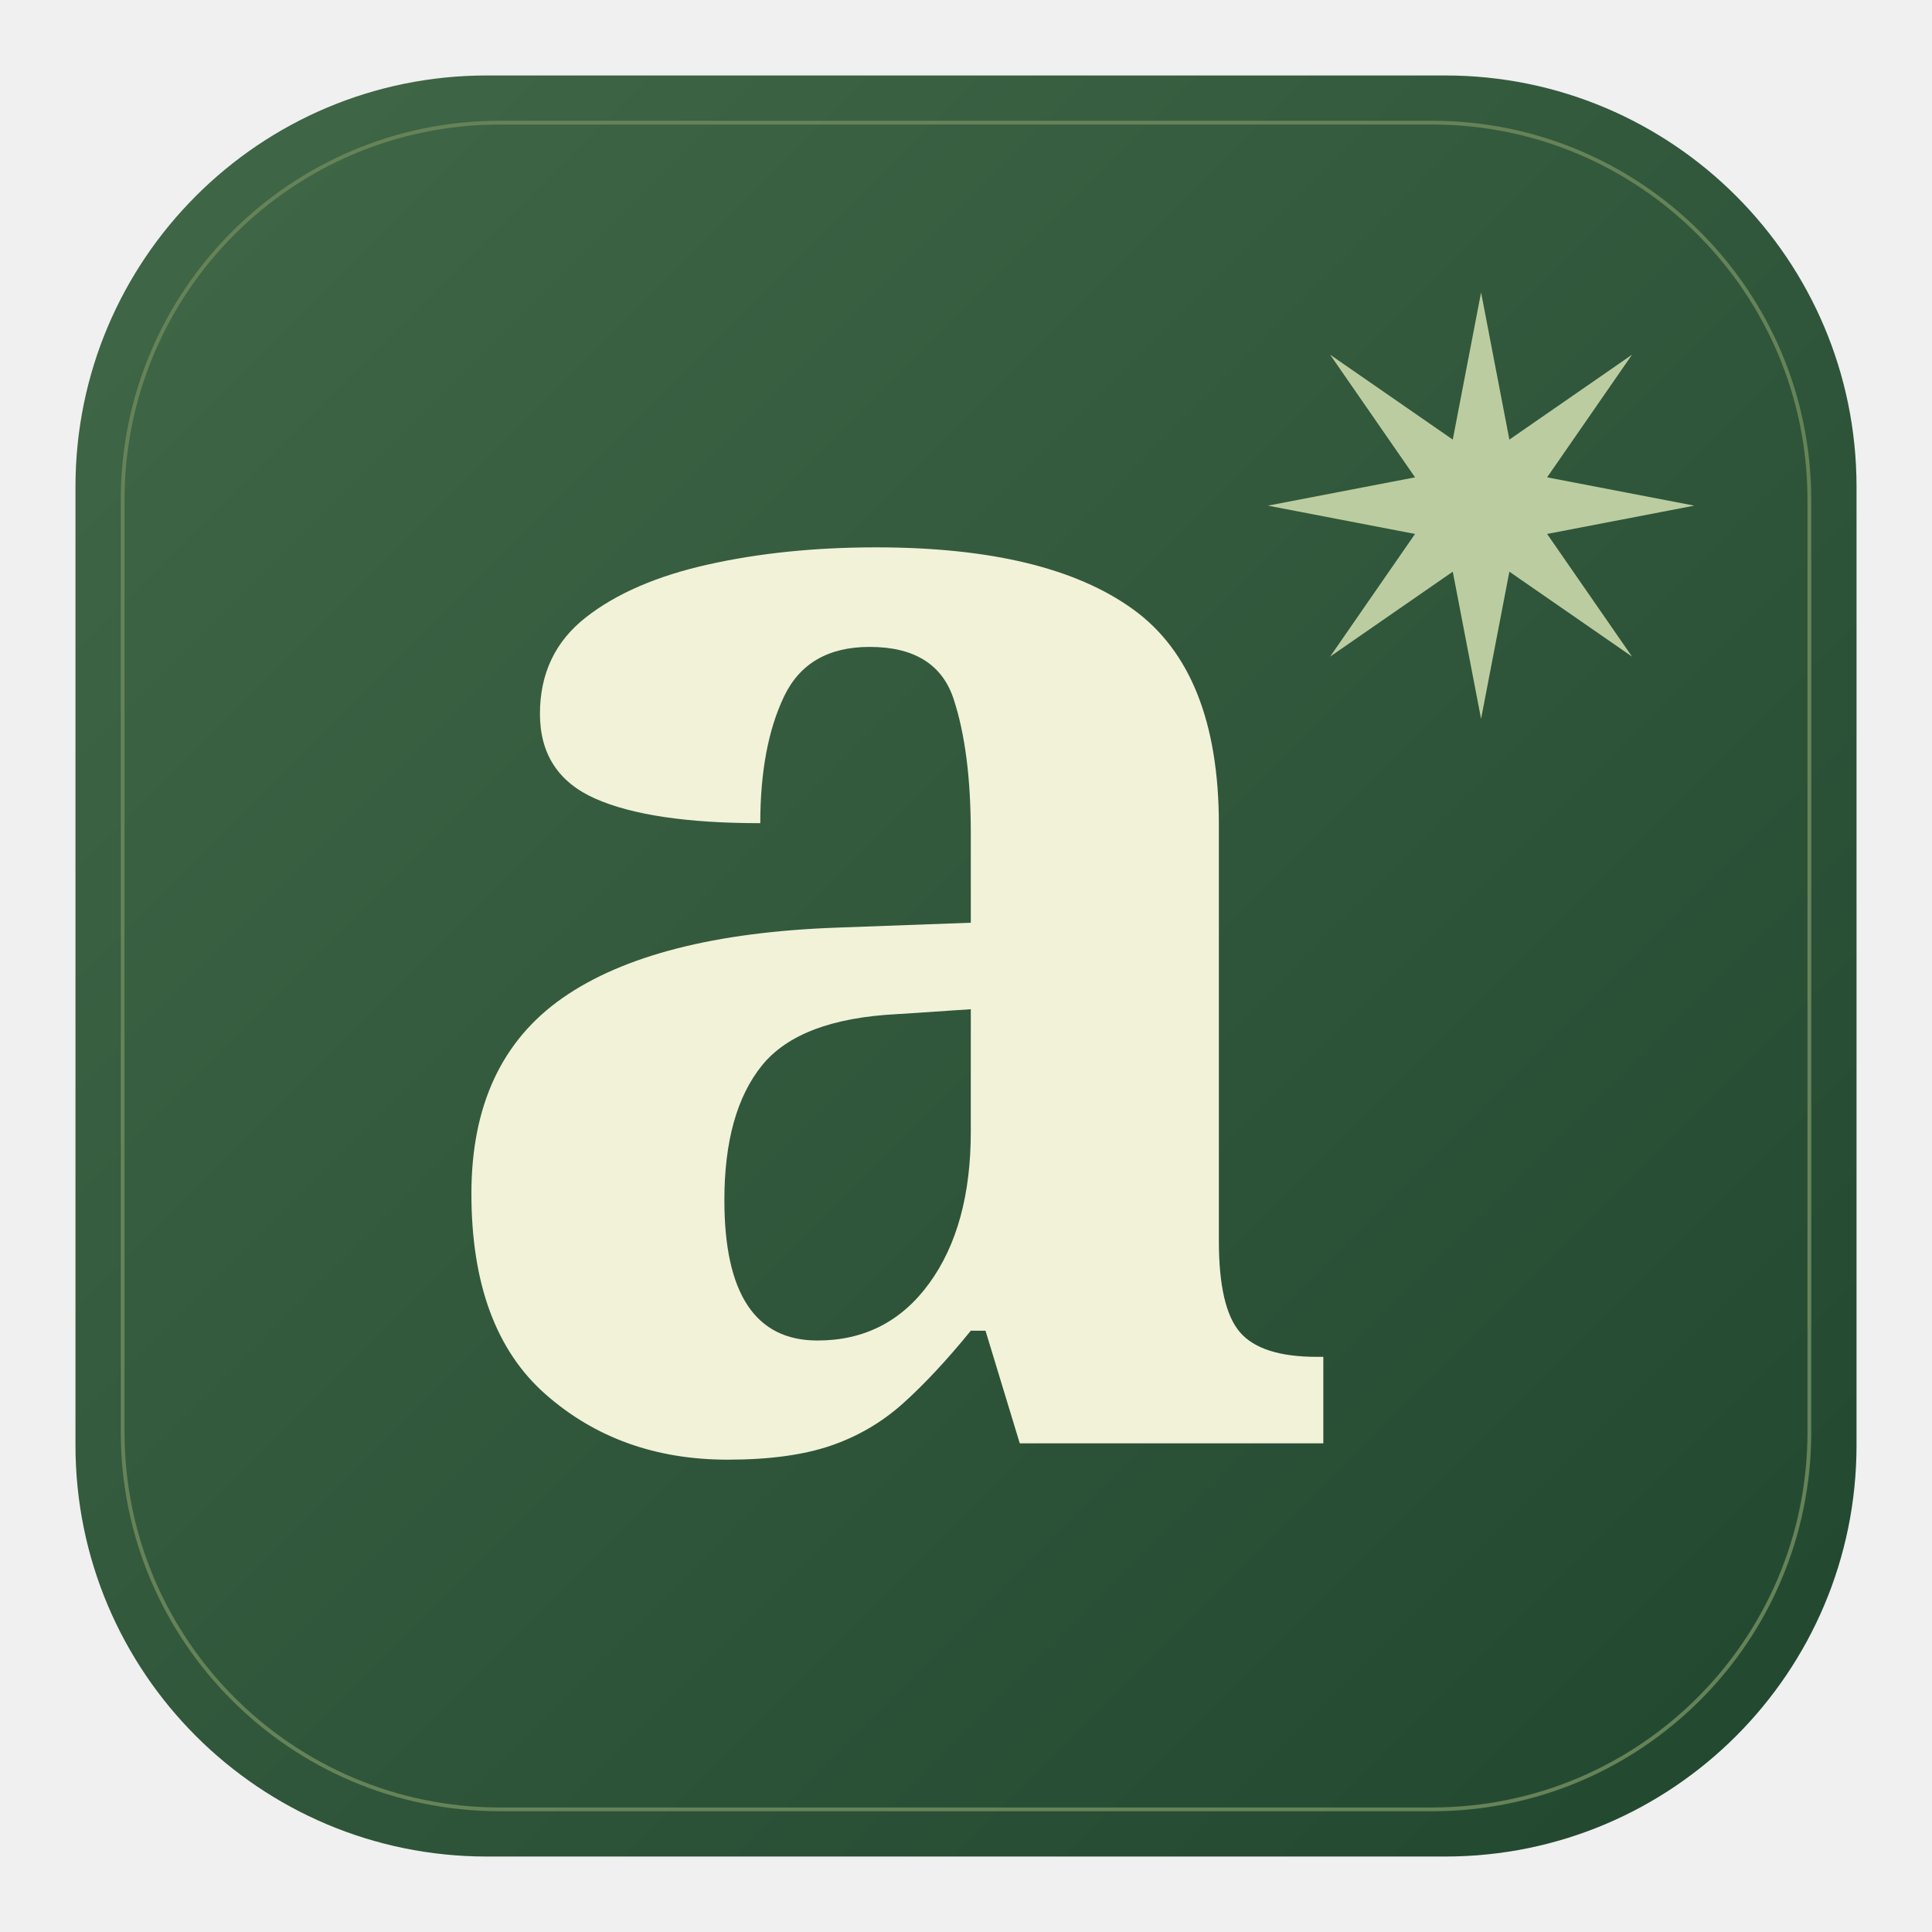
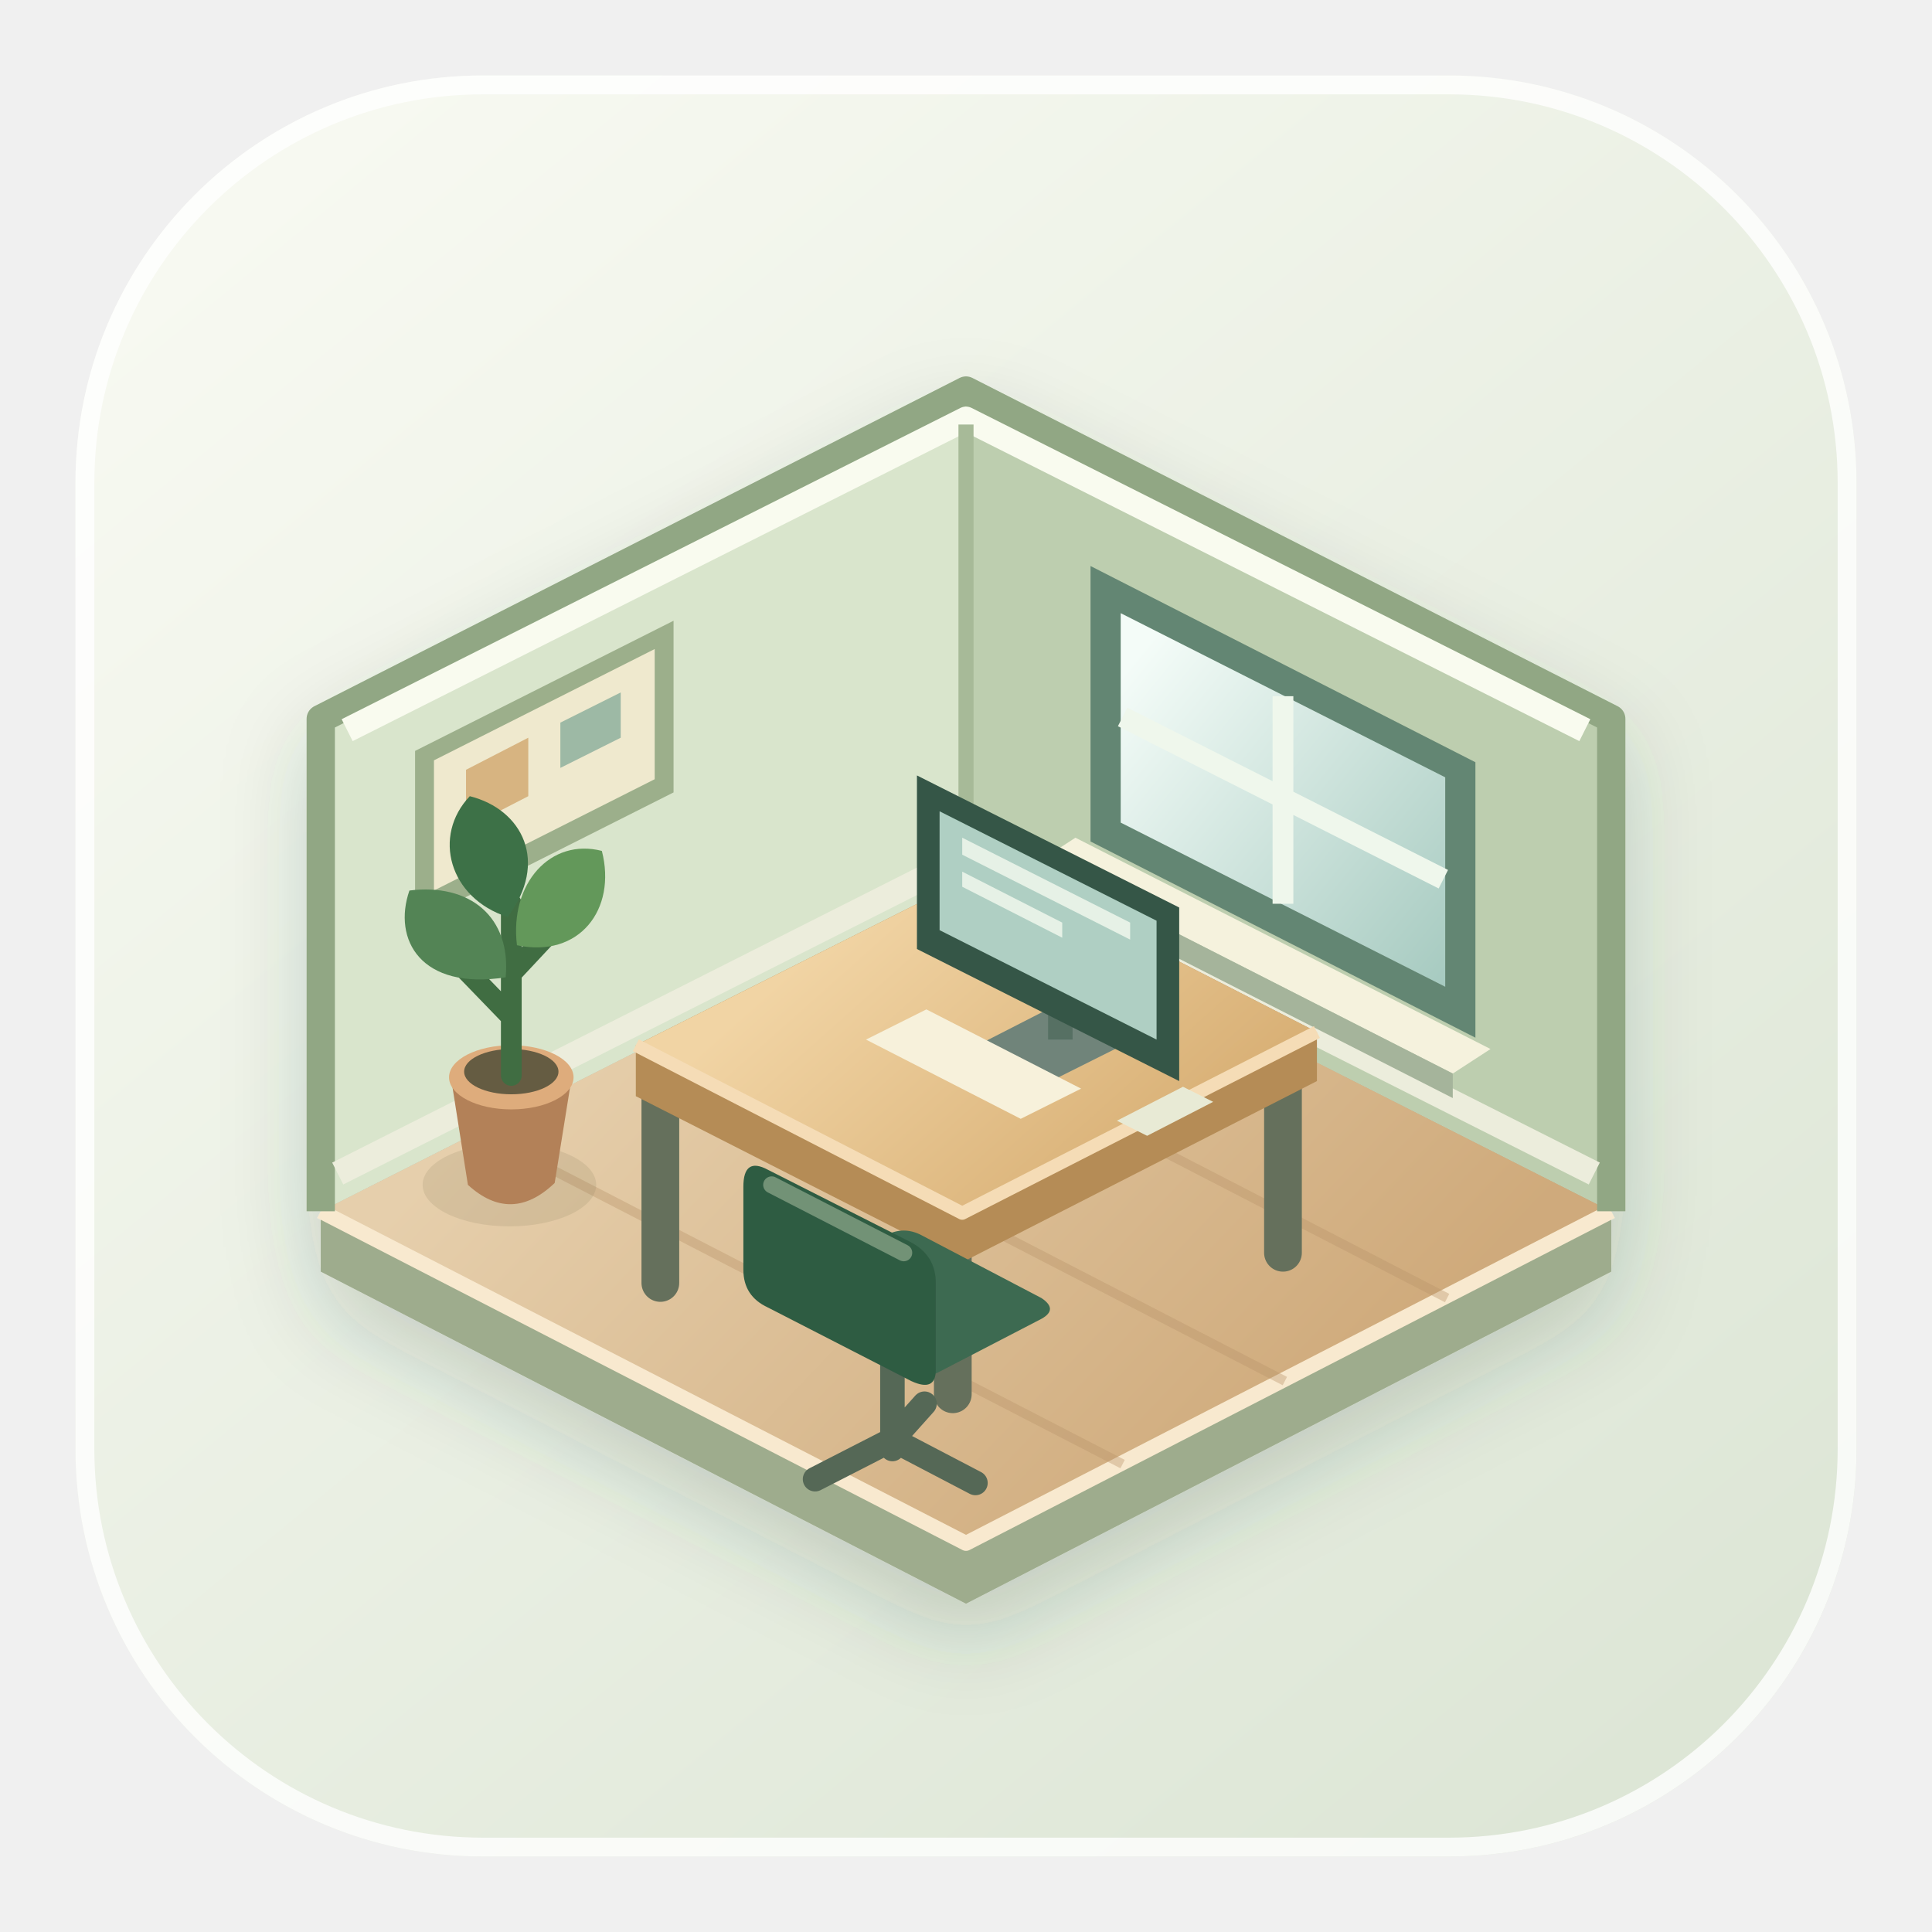
- <svg xmlns="http://www.w3.org/2000/svg" width="1024" height="1024" viewBox="0 0 1024 1024">
+ <svg xmlns="http://www.w3.org/2000/svg" width="1024" height="1024" viewBox="0 0 1024 1024" fill="none">
  <defs>
-     <linearGradient id="g" x1="0" y1="0" x2="1" y2="1">
-       <stop stop-color="#416847" />
-       <stop offset="1" stop-color="#20472f" />
+     <linearGradient id="tile" x1="160" y1="84" x2="864" y2="940" gradientUnits="userSpaceOnUse">
+       <stop stop-color="#F7F9F1" />
+       <stop offset="1" stop-color="#DDE6D6" />
    </linearGradient>
+     <linearGradient id="floor" x1="332" y1="512" x2="650" y2="816" gradientUnits="userSpaceOnUse">
+       <stop stop-color="#E6CFAC" />
+       <stop offset="1" stop-color="#CFAA7B" />
+     </linearGradient>
+     <linearGradient id="window" x1="594" y1="358" x2="778" y2="508" gradientUnits="userSpaceOnUse">
+       <stop stop-color="#F4FCF8" />
+       <stop offset="1" stop-color="#A6CAC0" />
+     </linearGradient>
+     <linearGradient id="desk" x1="450" y1="486" x2="596" y2="650" gradientUnits="userSpaceOnUse">
+       <stop stop-color="#F1D4A4" />
+       <stop offset="1" stop-color="#D7AE73" />
+     </linearGradient>
+     <filter id="shadow" x="0" y="0" width="1024" height="1024" filterUnits="userSpaceOnUse">
+       <feDropShadow dx="0" dy="20" stdDeviation="22" flood-color="#344F3B" flood-opacity=".18" />
+     </filter>
  </defs>
-   <rect x="40" y="40" width="944" height="944" rx="218" fill="url(#g)" />
-   <rect x="65" y="65" width="894" height="894" rx="200" fill="none" stroke="#668358" stroke-width="2" />
-   <text x="470" y="765" text-anchor="middle" font-family="Georgia" font-weight="bold" font-size="865" fill="#f2f2d9">a</text>
-   <path d="m785 155 15 78 65-45-45 65 78 15-78 15 45 65-65-45-15 78-15-78-65 45 45-65-78-15 78-15-45-65 65 45z" fill="#bbcda0" />
+   <rect x="40" y="40" width="944" height="944" rx="216" fill="url(#tile)" />
+   <rect x="45" y="45" width="934" height="934" rx="211" stroke="#FFFFFF" stroke-opacity=".8" stroke-width="10" />
+   <g filter="url(#shadow)" stroke-linejoin="round">
+     <path d="M170 642 512 469 854 642V674L512 850 170 674Z" fill="#9EAC8D" />
+     <path d="M170 642 512 469 854 642 512 818Z" fill="url(#floor)" />
+     <path d="m170 642 342 176 342-176" stroke="#F8E9CF" stroke-width="8" />
+     <path d="m254 600 341 176m-255-220 341 176m-255-220 341 176" stroke="#BA9569" stroke-opacity=".38" stroke-width="5" />
+     <path d="M170 381 512 207V469L170 642Z" fill="#D9E5CC" />
+     <path d="m512 207 342 174v261L512 469Z" fill="#BDCEAF" />
+     <path d="M170 642V381L512 207l342 174v261" stroke="#91A784" stroke-width="15" />
+     <path d="M184 387 512 222l328 165" stroke="#F9FBEF" stroke-width="13" />
+     <path d="M512 225v244" stroke="#A7BA98" stroke-width="8" />
+     <path d="m179 622 333-168 333 168" stroke="#ECEDDC" stroke-width="13" />
+     <path d="m578 300 204 104v146L578 446Z" fill="#648673" />
+     <path d="m594 325 172 87v111l-172-87Z" fill="url(#window)" />
+     <path d="m680 369 0 110m-85-99 170 86" stroke="#EFF7EC" stroke-width="11" />
+     <path d="m570 444 220 112-20 13-220-112Z" fill="#F5F2DD" />
+     <path d="m550 457 220 112v13L550 470Z" fill="#A5B49B" />
+     <path d="m220 398 137-69v91l-137 69Z" fill="#9CAF8B" />
+     <path d="m230 403 117-59v69l-117 59Z" fill="#EFE9CE" />
+     <path d="m247 408 33-17v31l-33 17Z" fill="#D7B481" />
+     <path d="m297 383 32-16v24l-32 16Z" fill="#9DB9A5" />
+     <ellipse cx="270" cy="628" rx="46" ry="22" fill="#8D835F" fill-opacity=".18" />
+     <path d="m239 571 9 57q23 21 46-1l9-56Z" fill="#B38159" />
+     <ellipse cx="271" cy="571" rx="33" ry="17" fill="#DEAC7B" />
+     <ellipse cx="271" cy="568" rx="25" ry="12" fill="#655B43" />
+     <path d="M271 570v-91m0 60-29-30m29 7 29-31" stroke="#416D43" stroke-width="11" stroke-linecap="round" />
+     <path d="M268 518c-45 7-60-20-51-46 32-4 54 14 51 46Z" fill="#538455" />
+     <path d="M274 501c-4-33 18-57 45-50 8 31-12 57-45 50Z" fill="#64985A" />
+     <path d="M269 486c-31-10-40-43-20-64 28 7 42 35 20 64Z" fill="#3D7146" />
+     <path d="M350 573v107m155-41v100m175-176v101" stroke="#65705B" stroke-width="20" stroke-linecap="round" />
+     <path d="m337 554 189-95 172 88v26l-188 96-173-88Z" fill="#B58C56" />
+     <path d="m337 554 189-95 172 88-188 96Z" fill="url(#desk)" />
+     <path d="m337 554 173 89 188-96" stroke="#F5DCB6" stroke-width="7" />
+     <path d="m522 552 43-22 38 20-44 22Z" fill="#70847A" />
+     <path d="M562 551v-38" stroke="#577063" stroke-width="13" />
+     <path d="m486 411 139 70v92l-139-70Z" fill="#355647" />
+     <path d="m498 430 115 58v63l-115-58Z" fill="#AFCFC3" />
+     <path d="m510 444 89 45v9l-89-45Zm0 18 53 27v8l-53-27Z" fill="#ECF5EA" fill-opacity=".9" />
+     <path d="m459 551 82 42 32-16-82-42Z" fill="#F7F1DB" />
+     <path d="m592 594 35-18 16 8-35 18Z" fill="#E8EAD5" />
+     <path d="M473 714v54m0-5-41 21m41-21 44 23m-44-23 17-19" stroke="#556757" stroke-width="13" stroke-linecap="round" />
+     <path d="m421 680 50-26q9-4 18 1l63 33q9 6 0 11l-54 28q-9 5-19 0l-59-31q-11-7 1-16Z" fill="#3D6A51" />
+     <path d="m407 620 75 38q14 7 14 22v46q0 12-13 6l-76-39q-13-6-13-20v-44q0-16 13-9Z" fill="#2F5B43" />
+     <path d="m409 628 70 36" stroke="#729276" stroke-width="9" stroke-linecap="round" />
+   </g>
</svg>
